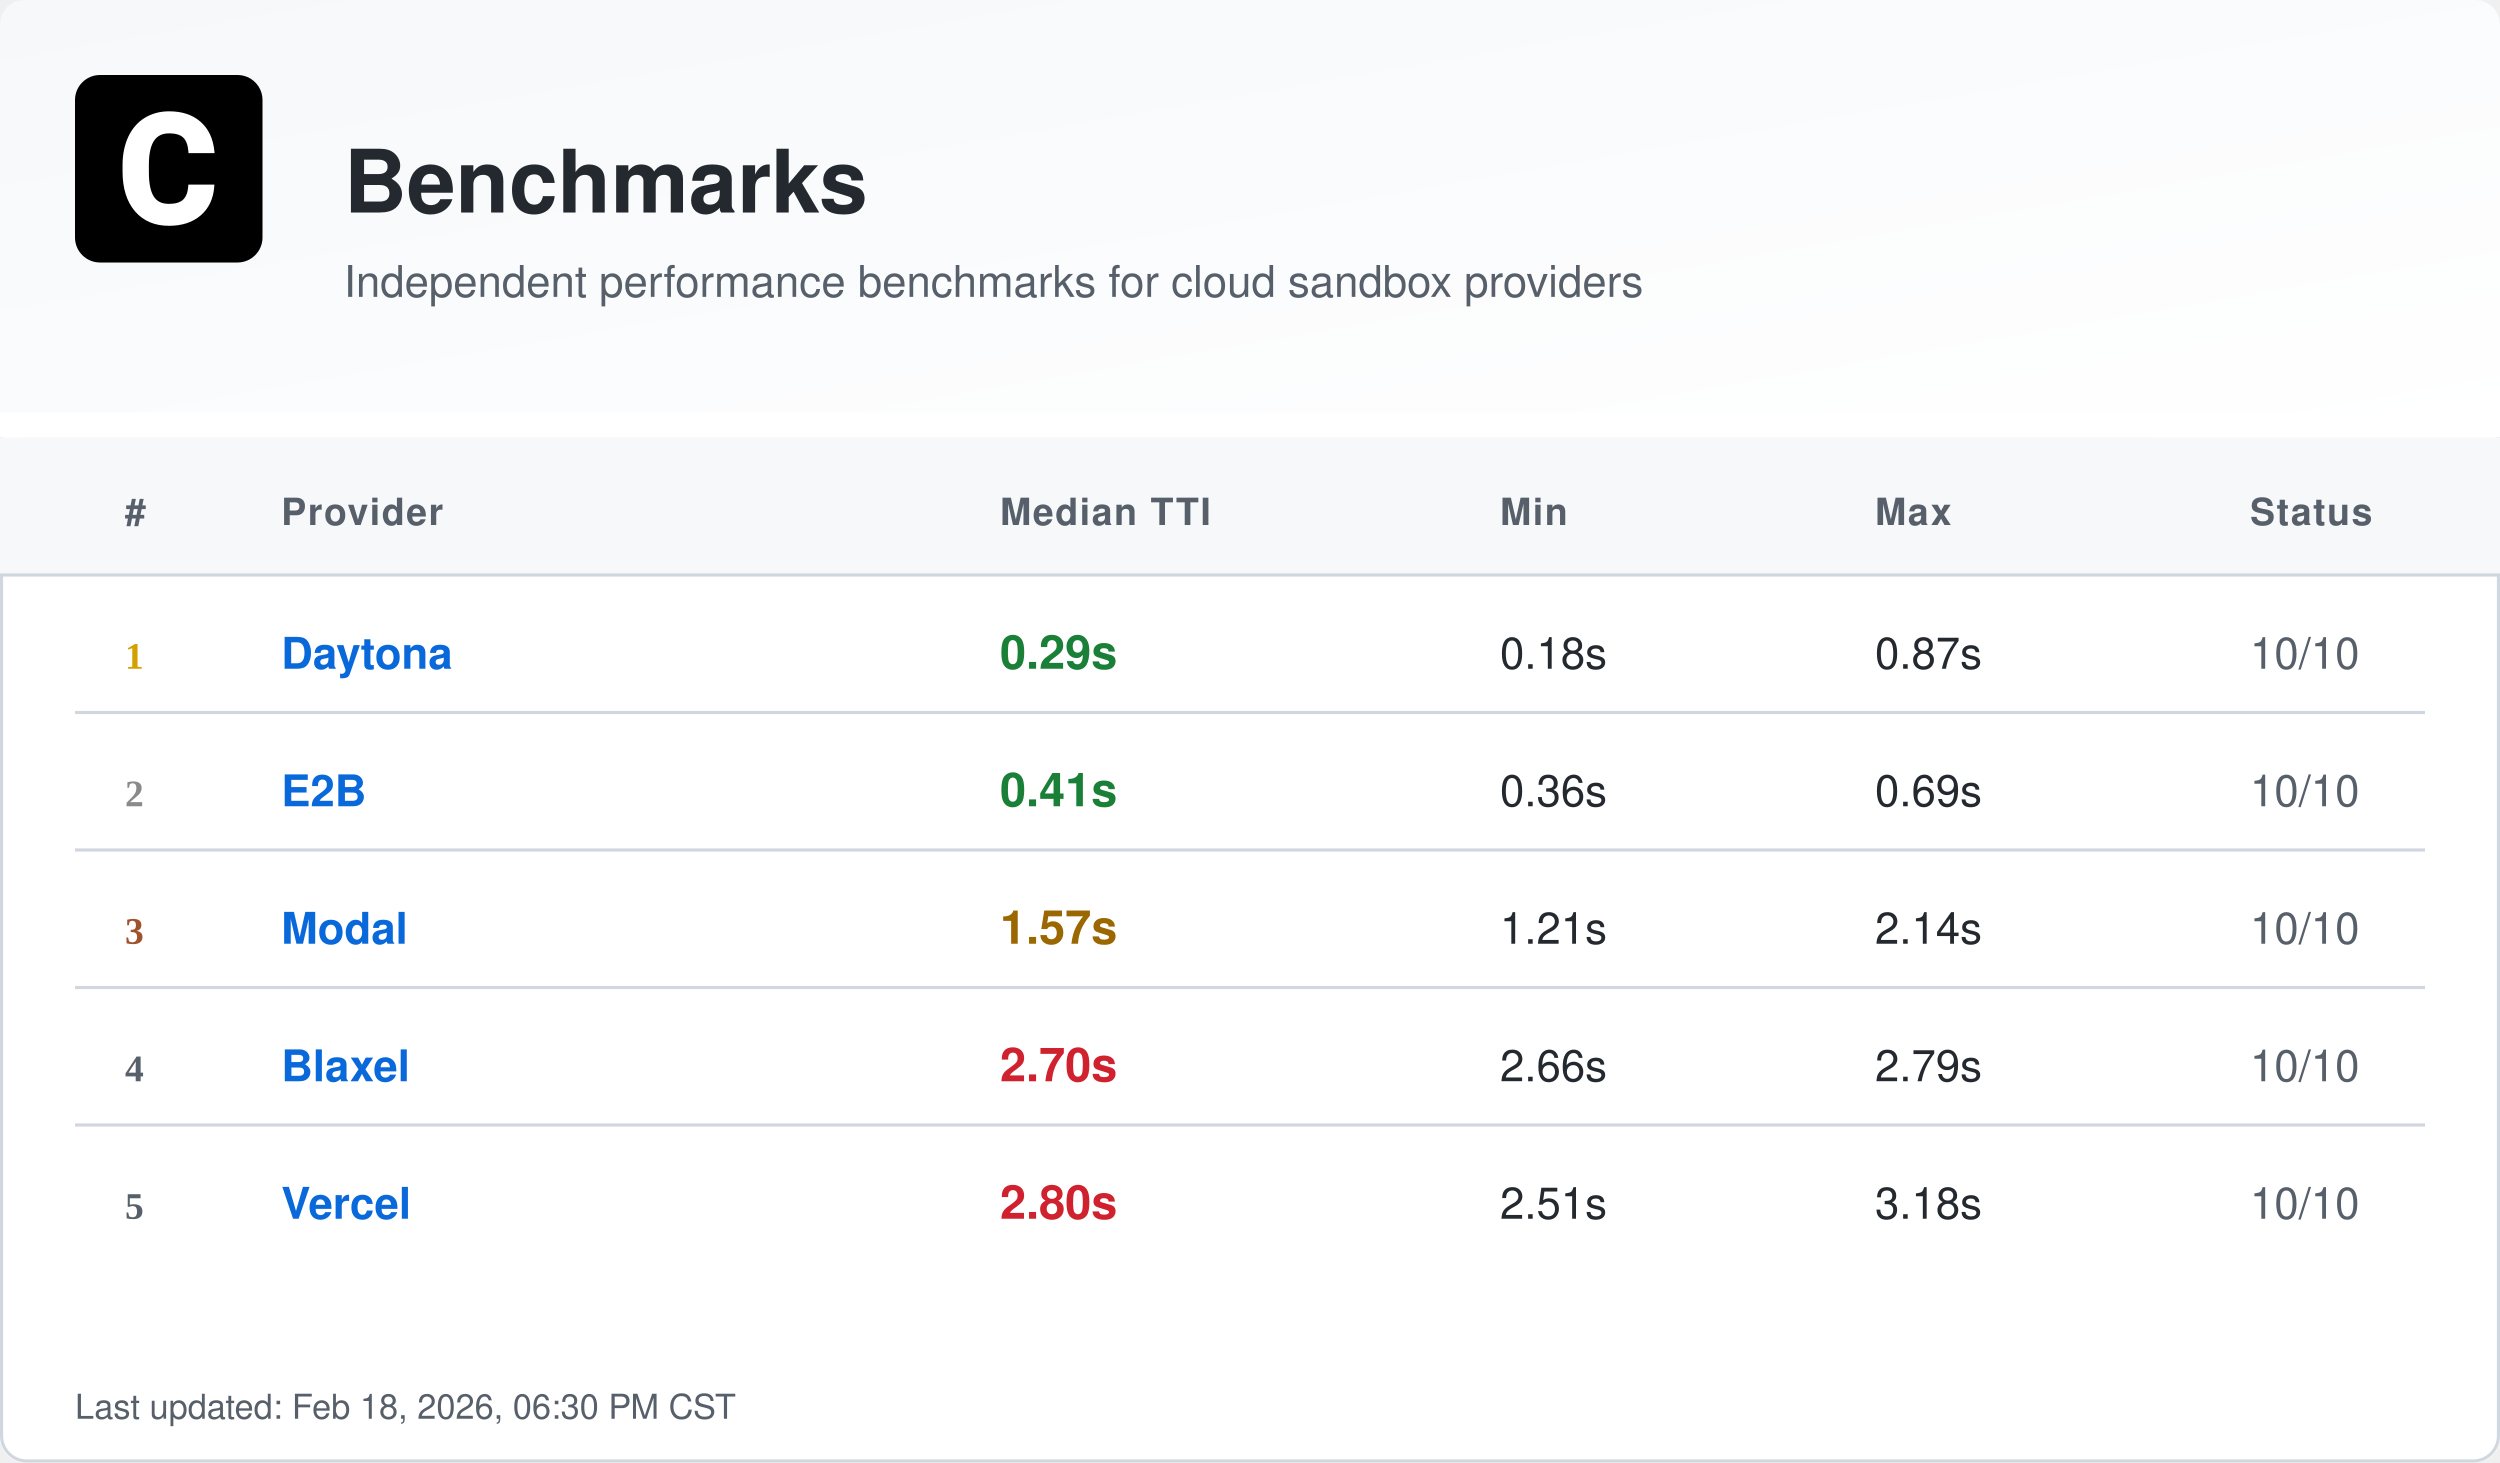
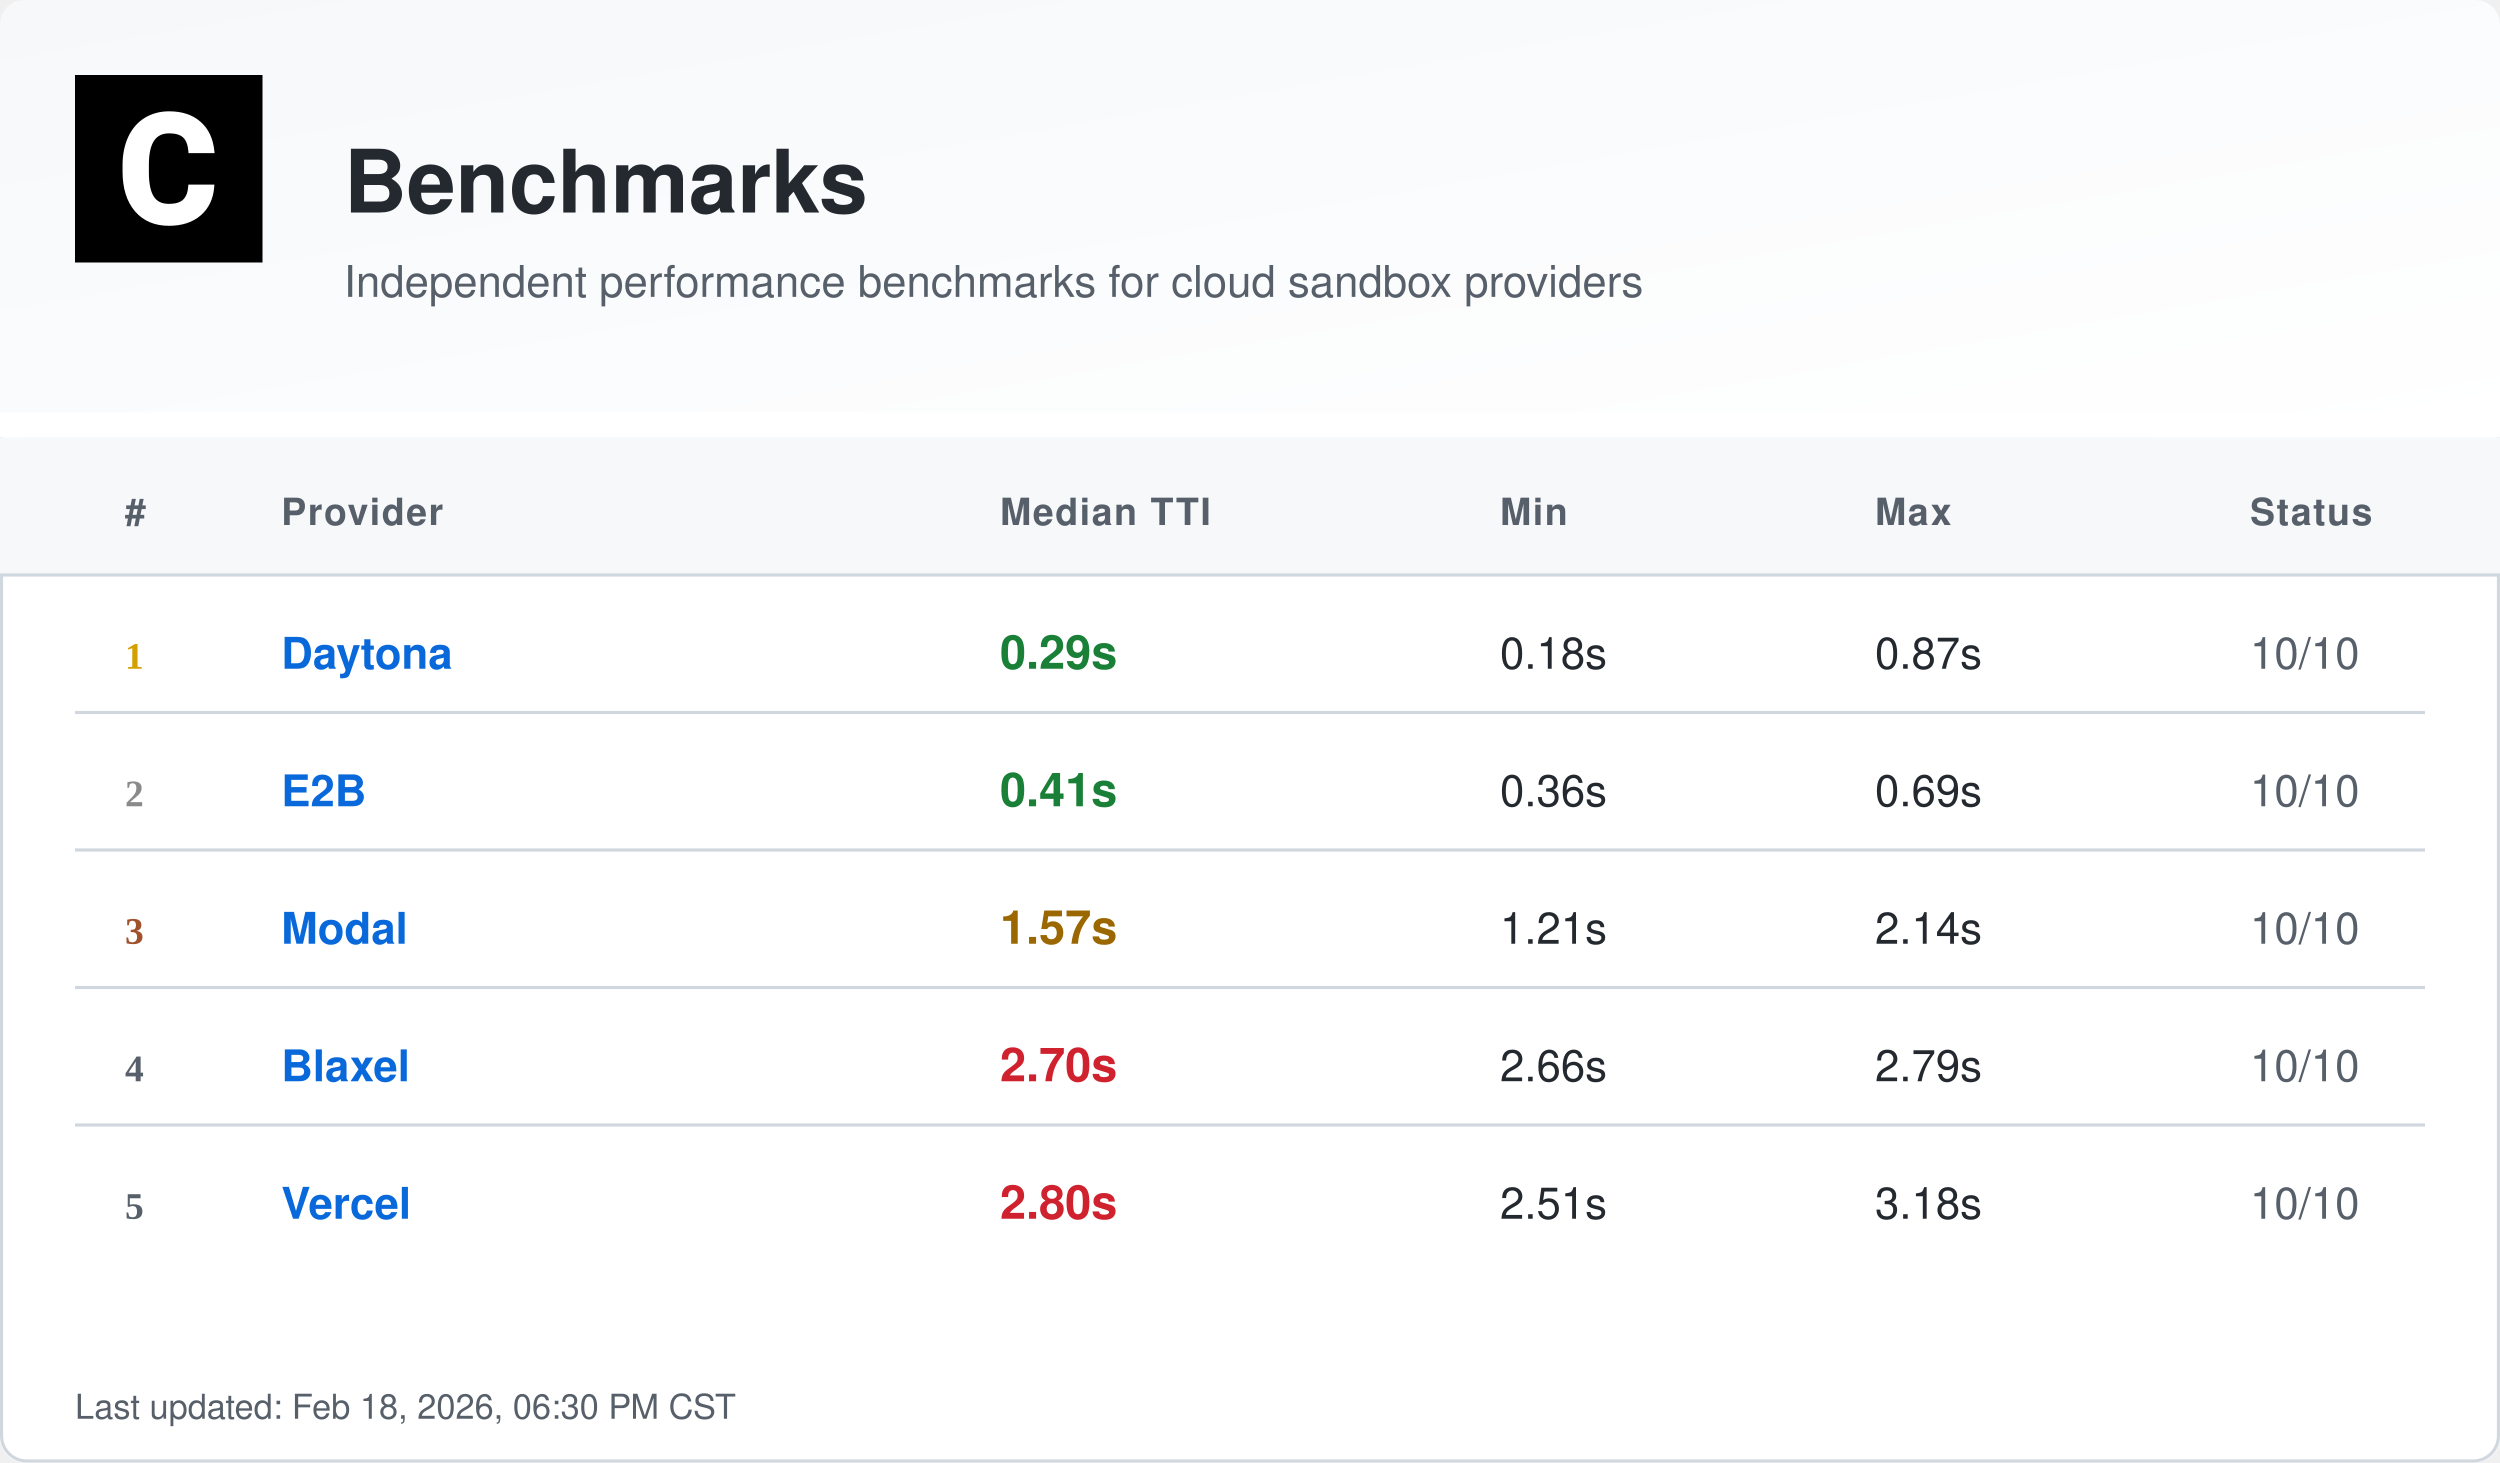
<svg xmlns="http://www.w3.org/2000/svg" width="800" height="468" viewBox="0 0 800 468">
  <defs>
    <linearGradient id="headerGrad" x1="0%" y1="0%" x2="100%" y2="100%">
      <stop offset="0%" style="stop-color:#f6f8fa;stop-opacity:1" />
      <stop offset="100%" style="stop-color:#ffffff;stop-opacity:1" />
    </linearGradient>
  </defs>
  <style>
    .bg { fill: #ffffff; }
    .header-bg { fill: url(#headerGrad); }
    .table-header-bg { fill: #f6f8fa; }
    .table-header { font: 600 12px -apple-system, BlinkMacSystemFont, 'Segoe UI', Helvetica, Arial, sans-serif; fill: #57606a; text-transform: uppercase; letter-spacing: 0.5px; }
    .row { font: 14px -apple-system, BlinkMacSystemFont, 'Segoe UI', Helvetica, Arial, sans-serif; fill: #24292f; }
    .rank { font-weight: 700; fill: #57606a; }
    .rank-1 { fill: #d4a000; }
    .rank-2 { fill: #8a8a8a; }
    .rank-3 { fill: #a0522d; }
    .provider { font-weight: 600; fill: #0969da; }
    .median { font-weight: 700; font-size: 15px; }
    .fast { fill: #1a7f37; }
    .medium { fill: #9a6700; }
    .slow { fill: #cf222e; }
    .status { fill: #57606a; }
    .divider { stroke: #d0d7de; stroke-width: 1; }
    .border { stroke: #d0d7de; stroke-width: 1; fill: none; }
    .timestamp { font: 11px -apple-system, BlinkMacSystemFont, 'Segoe UI', Helvetica, Arial, sans-serif; fill: #57606a; }
    .title { font: bold 28px -apple-system, BlinkMacSystemFont, 'Segoe UI', Helvetica, Arial, sans-serif; fill: #24292f; }
    .subtitle { font: 14px -apple-system, BlinkMacSystemFont, 'Segoe UI', Helvetica, Arial, sans-serif; fill: #57606a; }
    .logo { fill: #24292f; }
  </style>
  <rect class="bg" width="800" height="468" rx="8" />
  <rect class="border" x="0.5" y="0.5" width="799" height="467" rx="8" />
  <rect class="header-bg" width="800" height="140" rx="8" />
  <rect class="bg" y="132" width="800" height="8" />
  <g transform="translate(24, 24)">
-     <rect width="60" height="60" rx="8" fill="#000000" />
+     <rect width="60" height="60" fill="#000000" />
    <g transform="scale(0.035) translate(0, 0)">
      <path fill="#ffffff" d="M1036.26,1002.28h237.87l-.93,19.09c-8.38,110.32-49.81,198.3-123.82,262.07-73.09,63.31-170.84,95.43-290.48,95.43-130.81,0-235.55-44.69-311.43-133.6-74.48-87.98-112.65-209.48-112.65-361.23v-60.51c0-96.83,17.7-183.41,51.68-257.43,34.91-74.95,85.19-133.61,149.89-173.63,64.7-40.04,140.12-60.52,225.3-60.52,117.77,0,214.13,32.12,286.29,95.9,72.62,63.3,114.98,153.61,126.15,267.67l1.86,19.08h-238.34l-.93-15.83c-4.65-59.11-20.95-101.94-47.95-127.08-27-25.6-69.83-38.17-127.08-38.17-61.91,0-107.06,20.95-137.33,65.17-31.65,45.15-47.94,117.77-48.87,215.53v74.48c0,102.41,15.36,177.83,45.62,223.91,28.86,44.22,74.01,65.63,137.79,65.63,58.19,0,101.48-12.57,128.95-38.17,26.99-25.14,43.29-66.1,47.48-121.5l.93-16.3Z" />
    </g>
  </g>
  <text class="title" x="110" y="68">Benchmarks</text>
  <text class="subtitle" x="110" y="95">Independent performance benchmarks for cloud sandbox providers</text>
  <rect class="table-header-bg" y="140" width="800" height="44" />
  <text class="table-header" x="40" y="168">#</text>
  <text class="table-header" x="90" y="168">Provider</text>
  <text class="table-header" x="320" y="168">Median TTI</text>
  <text class="table-header" x="480" y="168">Min</text>
  <text class="table-header" x="600" y="168">Max</text>
  <text class="table-header" x="720" y="168">Status</text>
  <line class="divider" x1="0" y1="184" x2="800" y2="184" />
  <text class="rank rank-1" x="40" y="214">1</text>
  <text class="row provider" x="90" y="214">Daytona</text>
  <text class="row median fast" x="320" y="214">0.29s</text>
  <text class="row" x="480" y="214">0.18s</text>
  <text class="row" x="600" y="214">0.87s</text>
  <text class="row status" x="720" y="214">10/10</text>
  <line class="divider" x1="24" y1="228" x2="776" y2="228" />
  <text class="rank rank-2" x="40" y="258">2</text>
  <text class="row provider" x="90" y="258">E2B</text>
  <text class="row median fast" x="320" y="258">0.41s</text>
  <text class="row" x="480" y="258">0.36s</text>
  <text class="row" x="600" y="258">0.69s</text>
  <text class="row status" x="720" y="258">10/10</text>
  <line class="divider" x1="24" y1="272" x2="776" y2="272" />
  <text class="rank rank-3" x="40" y="302">3</text>
  <text class="row provider" x="90" y="302">Modal</text>
  <text class="row median medium" x="320" y="302">1.57s</text>
  <text class="row" x="480" y="302">1.21s</text>
  <text class="row" x="600" y="302">2.14s</text>
  <text class="row status" x="720" y="302">10/10</text>
  <line class="divider" x1="24" y1="316" x2="776" y2="316" />
  <text class="rank" x="40" y="346">4</text>
  <text class="row provider" x="90" y="346">Blaxel</text>
  <text class="row median slow" x="320" y="346">2.70s</text>
  <text class="row" x="480" y="346">2.66s</text>
  <text class="row" x="600" y="346">2.79s</text>
  <text class="row status" x="720" y="346">10/10</text>
  <line class="divider" x1="24" y1="360" x2="776" y2="360" />
  <text class="rank" x="40" y="390">5</text>
  <text class="row provider" x="90" y="390">Vercel</text>
  <text class="row median slow" x="320" y="390">2.80s</text>
  <text class="row" x="480" y="390">2.51s</text>
  <text class="row" x="600" y="390">3.18s</text>
  <text class="row status" x="720" y="390">10/10</text>
  <text class="timestamp" x="24" y="454">Last updated: Feb 18, 2026, 06:30 PM CST</text>
</svg>
